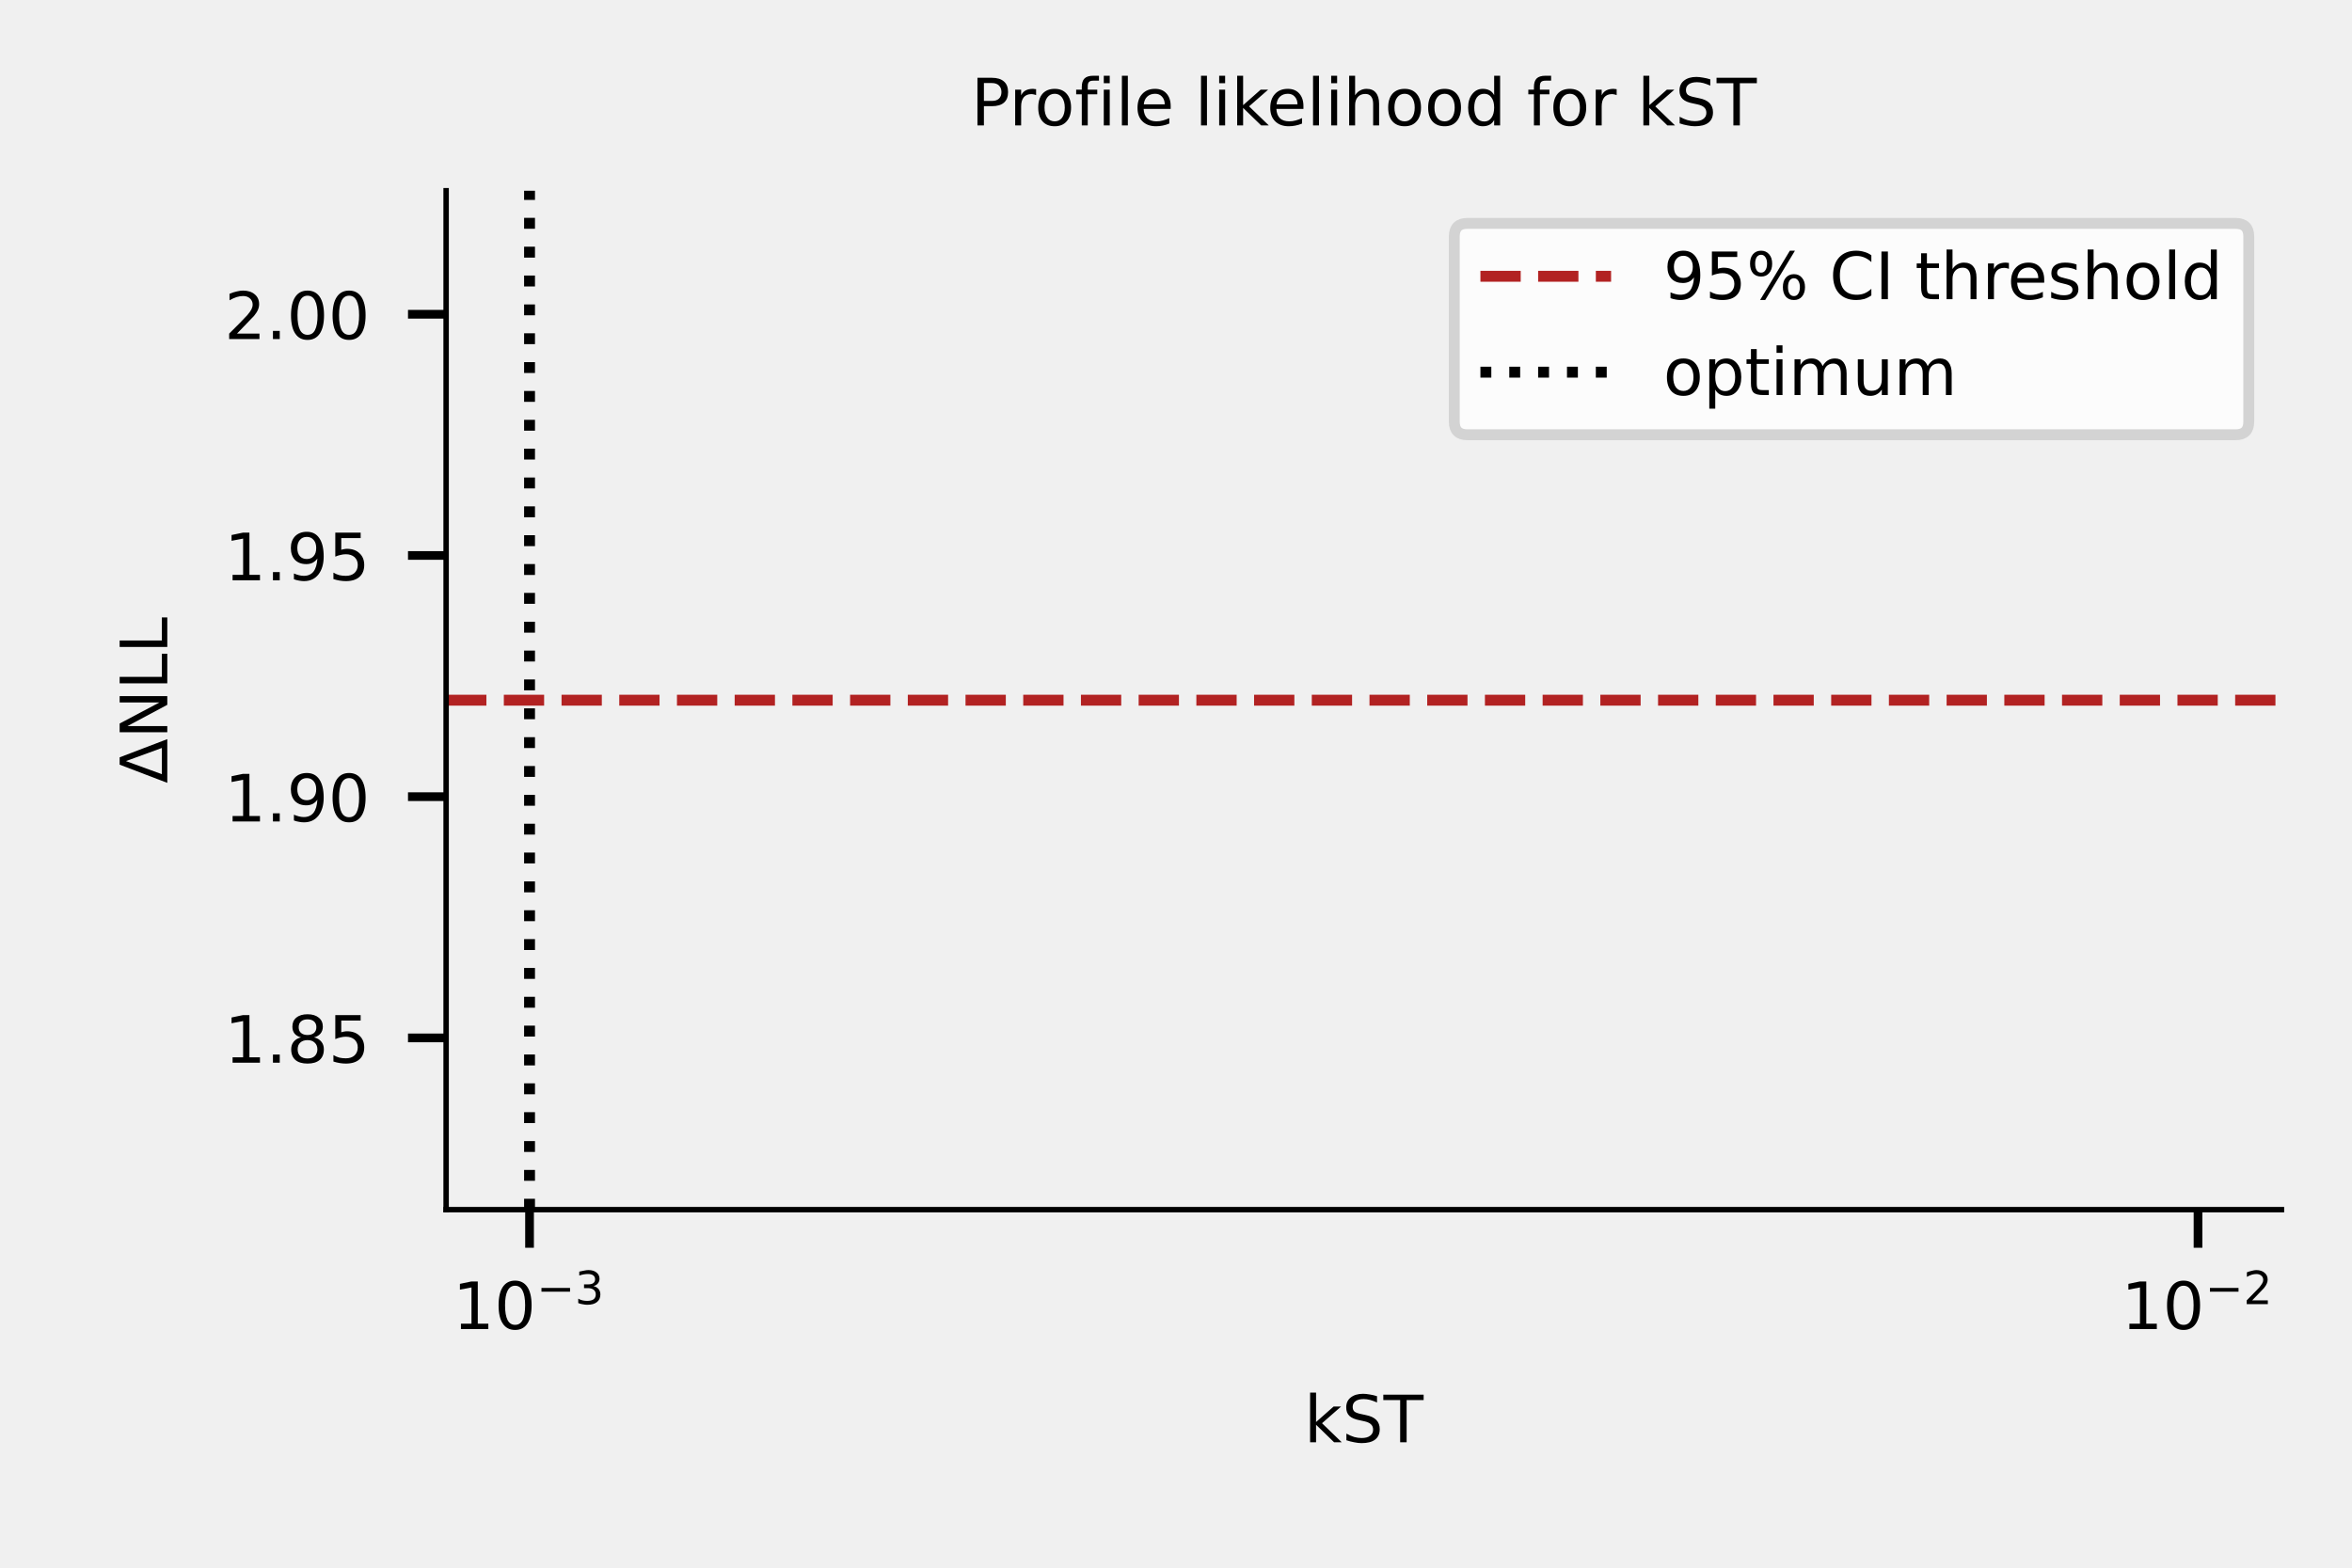
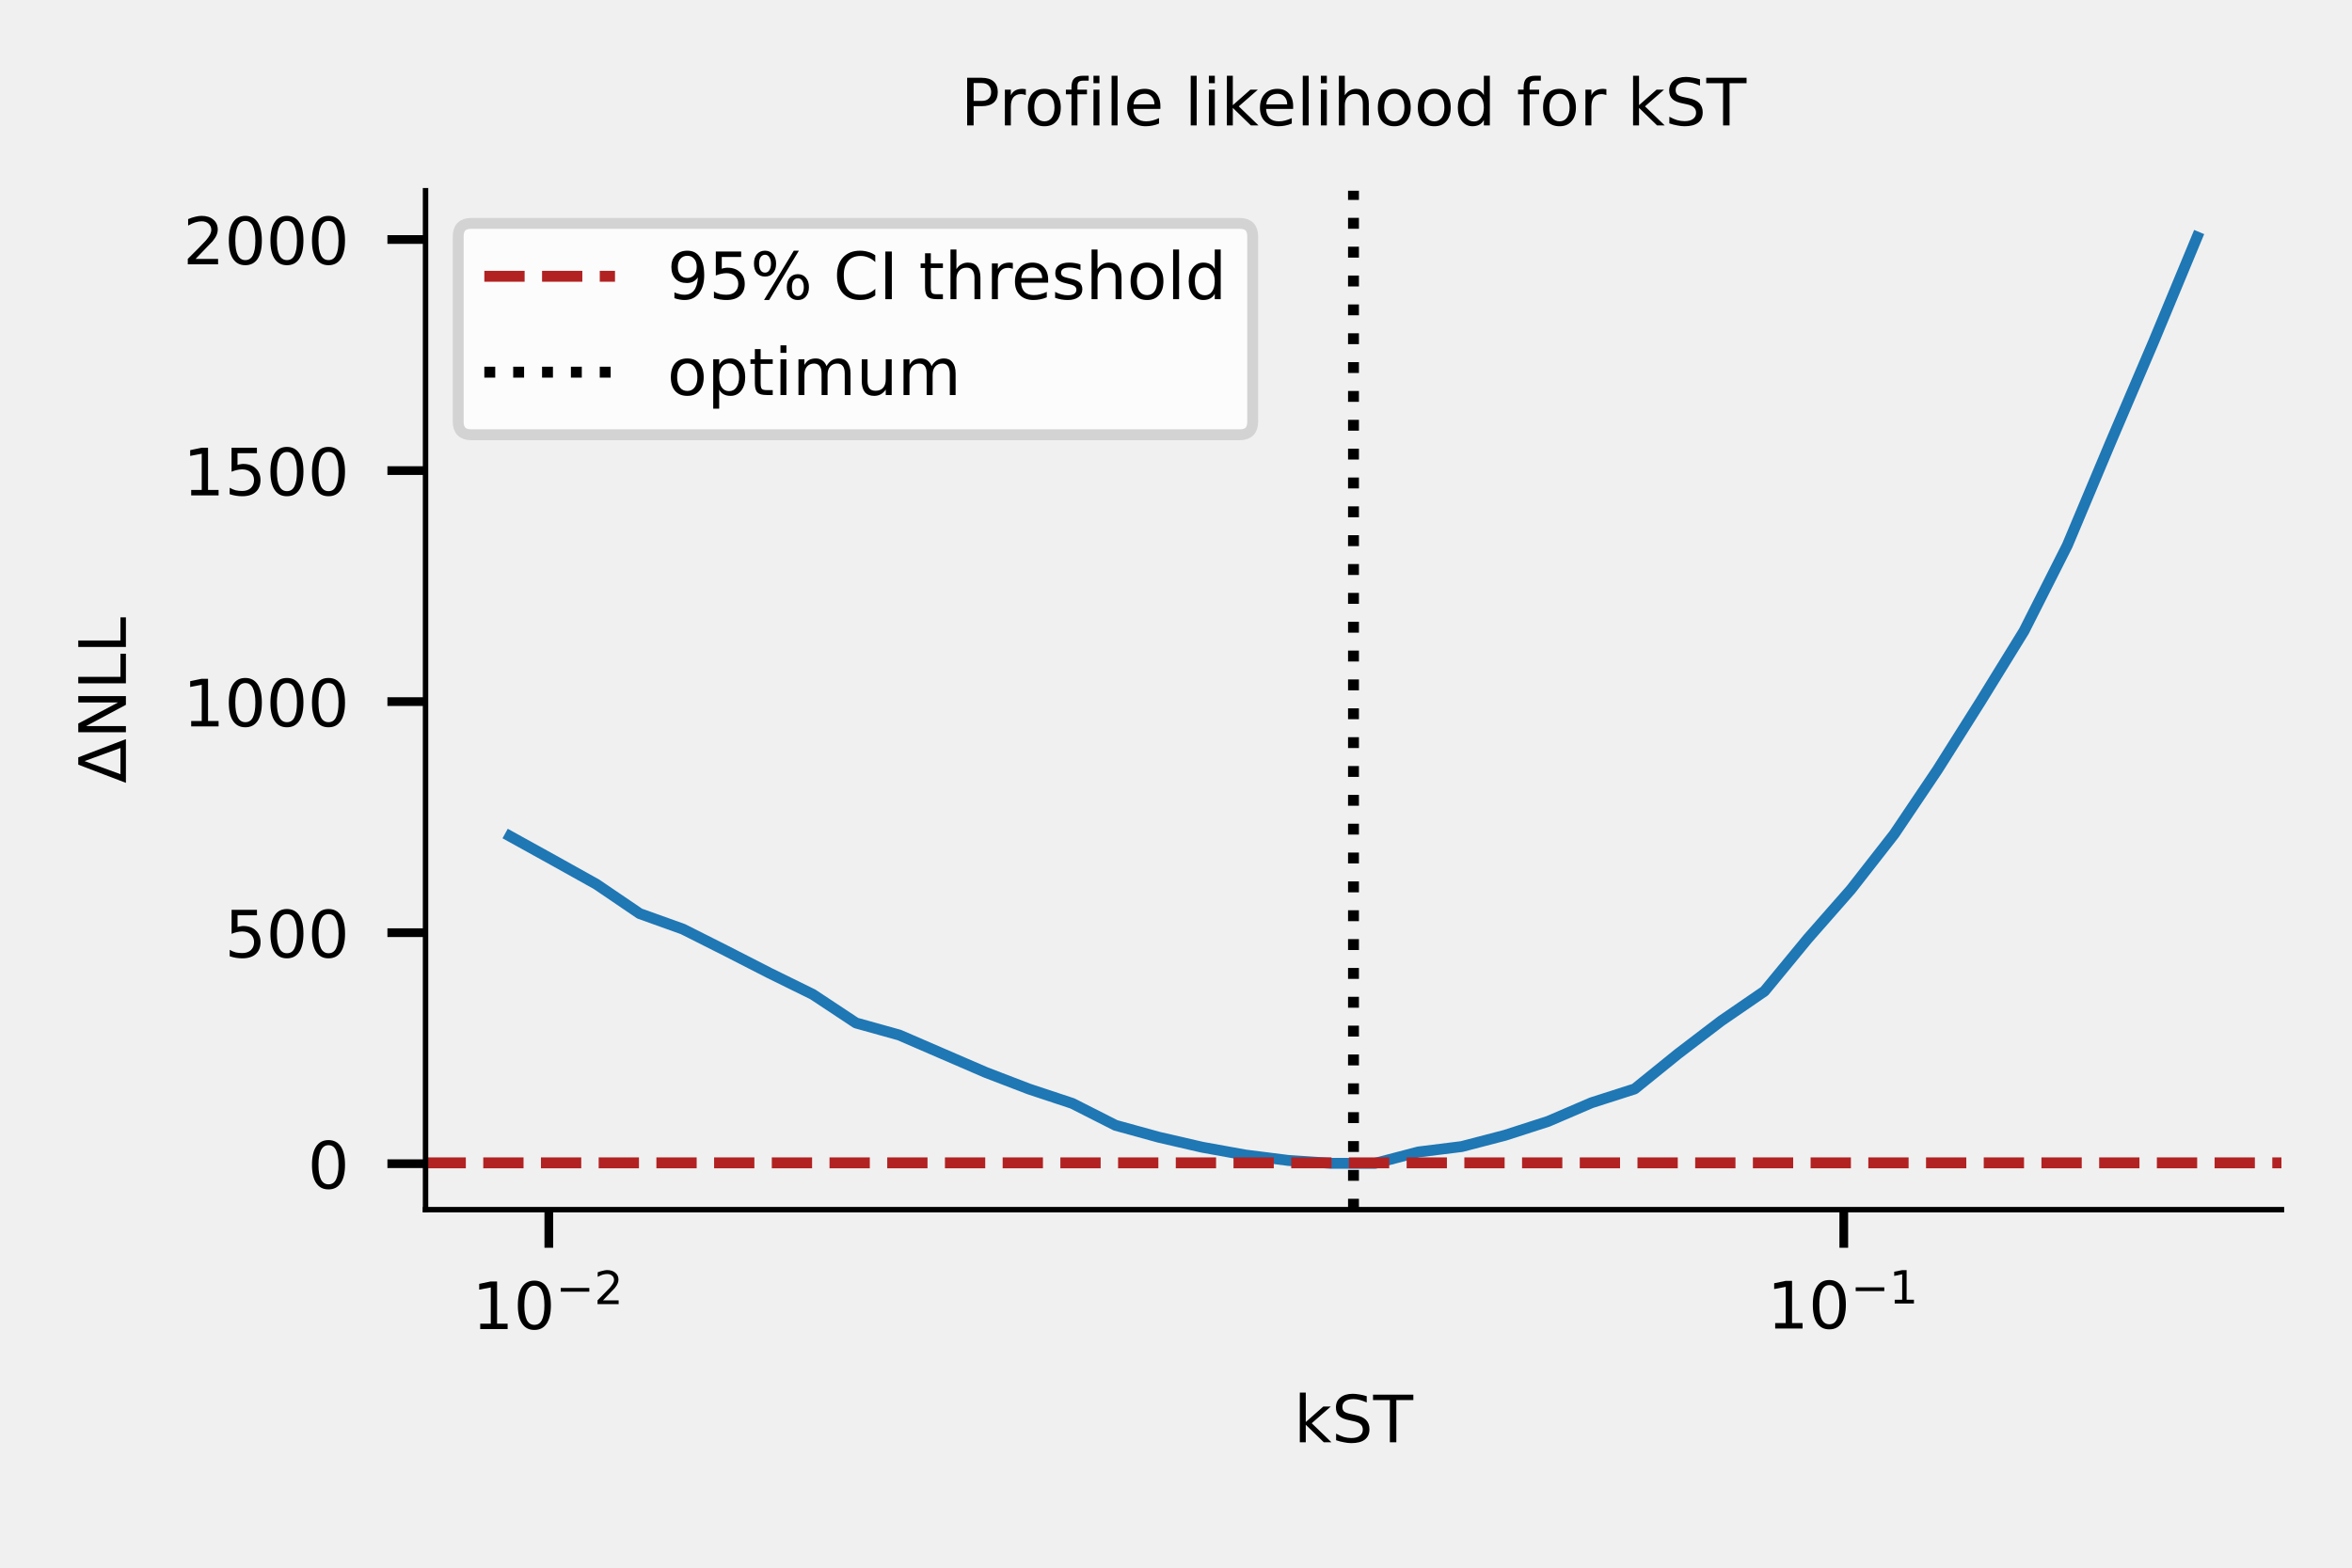
<svg xmlns="http://www.w3.org/2000/svg" xmlns:xlink="http://www.w3.org/1999/xlink" width="216pt" height="144pt" viewBox="0 0 216 144" version="1.1">
  <defs>
    <style type="text/css">*{stroke-linejoin: round; stroke-linecap: butt}</style>
  </defs>
  <g id="figure_1">
    <g id="patch_1">
      <path d="M 0 144  L 216 144  L 216 0  L 0 0  L 0 144  z " style="fill: none" />
    </g>
    <g id="axes_1">
      <g id="patch_2">
-         <path d="M 40.97 111.112  L 209.52 111.112  L 209.52 17.52  L 40.97 17.52  L 40.97 111.112  z " style="fill: none" />
+         <path d="M 39.08 111.112  L 209.52 111.112  L 209.52 17.52  L 39.08 17.52  L 39.08 111.112  z " style="fill: none" />
      </g>
      <g id="matplotlib.axis_1">
        <g id="xtick_1">
          <g id="line2d_1">
            <defs>
-               <path id="mf16df23acb" d="M 0 0  L 0 3.5  " style="stroke: #000000; stroke-width: 0.8" />
+               <path id="md683f9a354" d="M 0 0  L 0 3.5  " style="stroke: #000000; stroke-width: 0.8" />
            </defs>
            <g>
-               <use xlink:href="#mf16df23acb" x="48.631" y="111.112" style="stroke: #000000; stroke-width: 0.8" />
+               <use xlink:href="#md683f9a354" x="50.402" y="111.112" style="stroke: #000000; stroke-width: 0.8" />
            </g>
          </g>
          <g id="text_1">
-             <g transform="translate(41.58136 122.6711)">
+             <g transform="translate(43.35242 122.6711)">
              <text>
                <tspan x="0" y="-0.586" style="font-size: 6px; font-family: 'DejaVu Sans'">1</tspan>
                <tspan x="3.817" y="-0.586" style="font-size: 6px; font-family: 'DejaVu Sans'">0</tspan>
                <tspan x="7.692" y="-2.883" style="font-size: 4.2px; font-family: 'DejaVu Sans'">−</tspan>
-                 <tspan x="11.211" y="-2.883" style="font-size: 4.2px; font-family: 'DejaVu Sans'">3</tspan>
+                 <tspan x="11.211" y="-2.883" style="font-size: 4.2px; font-family: 'DejaVu Sans'">2</tspan>
              </text>
            </g>
          </g>
        </g>
        <g id="xtick_2">
          <g id="line2d_2">
            <g>
-               <use xlink:href="#mf16df23acb" x="201.859" y="111.112" style="stroke: #000000; stroke-width: 0.8" />
+               <use xlink:href="#md683f9a354" x="169.327" y="111.112" style="stroke: #000000; stroke-width: 0.8" />
            </g>
          </g>
          <g id="text_2">
-             <g transform="translate(194.8086 122.6711)">
+             <g transform="translate(162.2775 122.6711)">
              <text>
-                 <tspan x="0" y="-0.586" style="font-size: 6px; font-family: 'DejaVu Sans'">1</tspan>
-                 <tspan x="3.817" y="-0.586" style="font-size: 6px; font-family: 'DejaVu Sans'">0</tspan>
-                 <tspan x="7.692" y="-2.883" style="font-size: 4.2px; font-family: 'DejaVu Sans'">−</tspan>
-                 <tspan x="11.211" y="-2.883" style="font-size: 4.2px; font-family: 'DejaVu Sans'">2</tspan>
+                 <tspan x="0" y="-0.641" style="font-size: 6px; font-family: 'DejaVu Sans'">1</tspan>
+                 <tspan x="3.817" y="-0.641" style="font-size: 6px; font-family: 'DejaVu Sans'">0</tspan>
+                 <tspan x="7.692" y="-2.938" style="font-size: 4.2px; font-family: 'DejaVu Sans'">−</tspan>
+                 <tspan x="11.211" y="-2.938" style="font-size: 4.2px; font-family: 'DejaVu Sans'">1</tspan>
              </text>
            </g>
          </g>
        </g>
        <g id="xtick_3" />
        <g id="xtick_4" />
        <g id="xtick_5" />
        <g id="xtick_6" />
        <g id="xtick_7" />
        <g id="xtick_8" />
        <g id="xtick_9" />
        <g id="xtick_10" />
        <g id="xtick_11" />
+         <g id="xtick_12" />
        <g id="text_3">
-           <text style="font-size: 6px; font-family: 'DejaVu Sans', 'Arial', 'Helvetica', 'Lucida Grande', 'Verdana', 'Geneva', 'Lucid', 'Avant Garde', sans-serif; text-anchor: middle" x="125.245" y="132.478" transform="rotate(-0 125.245 132.4779)">kST</text>
+           <text style="font-size: 6px; font-family: 'DejaVu Sans', 'Arial', 'Helvetica', 'Lucida Grande', 'Verdana', 'Geneva', 'Lucid', 'Avant Garde', sans-serif; text-anchor: middle" x="124.3" y="132.478" transform="rotate(-0 124.3 132.4779)">kST</text>
        </g>
      </g>
      <g id="matplotlib.axis_2">
        <g id="ytick_1">
          <g id="line2d_3">
            <defs>
-               <path id="mabcae39b86" d="M 0 0  L -3.5 0  " style="stroke: #000000; stroke-width: 0.8" />
+               <path id="ma04f691ff8" d="M 0 0  L -3.5 0  " style="stroke: #000000; stroke-width: 0.8" />
            </defs>
            <g>
-               <use xlink:href="#mabcae39b86" x="40.97" y="95.336" style="stroke: #000000; stroke-width: 0.8" />
+               <use xlink:href="#ma04f691ff8" x="39.08" y="106.893" style="stroke: #000000; stroke-width: 0.8" />
            </g>
          </g>
          <g id="text_4">
-             <text style="font-size: 6px; font-family: 'DejaVu Sans', 'Arial', 'Helvetica', 'Lucida Grande', 'Verdana', 'Geneva', 'Lucid', 'Avant Garde', sans-serif; text-anchor: end" x="33.97" y="97.616" transform="rotate(-0 33.97 97.61561)">1.85</text>
+             <text style="font-size: 6px; font-family: 'DejaVu Sans', 'Arial', 'Helvetica', 'Lucida Grande', 'Verdana', 'Geneva', 'Lucid', 'Avant Garde', sans-serif; text-anchor: end" x="32.08" y="109.173" transform="rotate(-0 32.08 109.1728)">0</text>
          </g>
        </g>
        <g id="ytick_2">
          <g id="line2d_4">
            <g>
-               <use xlink:href="#mabcae39b86" x="40.97" y="73.179" style="stroke: #000000; stroke-width: 0.8" />
+               <use xlink:href="#ma04f691ff8" x="39.08" y="85.67" style="stroke: #000000; stroke-width: 0.8" />
            </g>
          </g>
          <g id="text_5">
-             <text style="font-size: 6px; font-family: 'DejaVu Sans', 'Arial', 'Helvetica', 'Lucida Grande', 'Verdana', 'Geneva', 'Lucid', 'Avant Garde', sans-serif; text-anchor: end" x="33.97" y="75.458" transform="rotate(-0 33.97 75.45841)">1.90</text>
+             <text style="font-size: 6px; font-family: 'DejaVu Sans', 'Arial', 'Helvetica', 'Lucida Grande', 'Verdana', 'Geneva', 'Lucid', 'Avant Garde', sans-serif; text-anchor: end" x="32.08" y="87.95" transform="rotate(-0 32.08 87.94956)">500</text>
          </g>
        </g>
        <g id="ytick_3">
          <g id="line2d_5">
            <g>
-               <use xlink:href="#mabcae39b86" x="40.97" y="51.022" style="stroke: #000000; stroke-width: 0.8" />
+               <use xlink:href="#ma04f691ff8" x="39.08" y="64.447" style="stroke: #000000; stroke-width: 0.8" />
            </g>
          </g>
          <g id="text_6">
-             <text style="font-size: 6px; font-family: 'DejaVu Sans', 'Arial', 'Helvetica', 'Lucida Grande', 'Verdana', 'Geneva', 'Lucid', 'Avant Garde', sans-serif; text-anchor: end" x="33.97" y="53.301" transform="rotate(-0 33.97 53.30121)">1.95</text>
+             <text style="font-size: 6px; font-family: 'DejaVu Sans', 'Arial', 'Helvetica', 'Lucida Grande', 'Verdana', 'Geneva', 'Lucid', 'Avant Garde', sans-serif; text-anchor: end" x="32.08" y="66.726" transform="rotate(-0 32.08 66.72634)">1000</text>
          </g>
        </g>
        <g id="ytick_4">
          <g id="line2d_6">
            <g>
-               <use xlink:href="#mabcae39b86" x="40.97" y="28.864" style="stroke: #000000; stroke-width: 0.8" />
+               <use xlink:href="#ma04f691ff8" x="39.08" y="43.224" style="stroke: #000000; stroke-width: 0.8" />
            </g>
          </g>
          <g id="text_7">
-             <text style="font-size: 6px; font-family: 'DejaVu Sans', 'Arial', 'Helvetica', 'Lucida Grande', 'Verdana', 'Geneva', 'Lucid', 'Avant Garde', sans-serif; text-anchor: end" x="33.97" y="31.144" transform="rotate(-0 33.97 31.14402)">2.00</text>
+             <text style="font-size: 6px; font-family: 'DejaVu Sans', 'Arial', 'Helvetica', 'Lucida Grande', 'Verdana', 'Geneva', 'Lucid', 'Avant Garde', sans-serif; text-anchor: end" x="32.08" y="45.503" transform="rotate(-0 32.08 45.50312)">1500</text>
          </g>
        </g>
-         <g id="text_8">
-           <text style="font-size: 6px; font-family: 'DejaVu Sans', 'Arial', 'Helvetica', 'Lucida Grande', 'Verdana', 'Geneva', 'Lucid', 'Avant Garde', sans-serif; text-anchor: middle" x="15.363" y="64.316" transform="rotate(-90 15.36281 64.316)">ΔNLL</text>
+         <g id="ytick_5">
+           <g id="line2d_7">
+             <g>
+               <use xlink:href="#ma04f691ff8" x="39.08" y="22" style="stroke: #000000; stroke-width: 0.8" />
+             </g>
+           </g>
+           <g id="text_8">
+             <text style="font-size: 6px; font-family: 'DejaVu Sans', 'Arial', 'Helvetica', 'Lucida Grande', 'Verdana', 'Geneva', 'Lucid', 'Avant Garde', sans-serif; text-anchor: end" x="32.08" y="24.28" transform="rotate(-0 32.08 24.2799)">2000</text>
+           </g>
+         </g>
+         <g id="text_9">
+           <text style="font-size: 6px; font-family: 'DejaVu Sans', 'Arial', 'Helvetica', 'Lucida Grande', 'Verdana', 'Geneva', 'Lucid', 'Avant Garde', sans-serif; text-anchor: middle" x="11.562" y="64.316" transform="rotate(-90 11.56219 64.316)">ΔNLL</text>
        </g>
      </g>
-       <g id="line2d_7">
-         <path clip-path="url(#pc89ff36dbb)" style="fill: none; stroke: #1f77b4; stroke-linecap: square" />
-       </g>
      <g id="line2d_8">
-         <path d="M 40.97 64.316  L 209.52 64.316  " clip-path="url(#pc89ff36dbb)" style="fill: none; stroke-dasharray: 3.7,1.6; stroke-dashoffset: 0; stroke: #b22222" />
+         <path d="M 46.827 76.806  L 50.8 79.004  L 54.773 81.22  L 58.746 83.919  L 62.719 85.345  L 66.692 87.346  L 70.665 89.381  L 74.638 91.335  L 78.611 93.964  L 82.584 95.072  L 86.557 96.791  L 90.53 98.508  L 94.503 100.034  L 98.476 101.352  L 102.449 103.366  L 106.422 104.46  L 110.395 105.376  L 114.368 106.094  L 118.341 106.595  L 122.314 106.858  L 126.286 106.857  L 130.259 105.814  L 134.232 105.319  L 138.205 104.285  L 142.178 103.003  L 146.151 101.296  L 150.124 100.021  L 154.097 96.805  L 158.07 93.774  L 162.043 91.046  L 166.016 86.222  L 169.989 81.698  L 173.962 76.612  L 177.935 70.707  L 181.908 64.406  L 185.881 57.961  L 189.854 50.1  L 193.827 40.64  L 197.8 31.342  L 201.773 21.774  " clip-path="url(#p115920460e)" style="fill: none; stroke: #1f77b4; stroke-linecap: square" />
      </g>
      <g id="line2d_9">
-         <path d="M 48.631 111.112  L 48.631 17.52  " clip-path="url(#pc89ff36dbb)" style="fill: none; stroke-dasharray: 1,1.65; stroke-dashoffset: 0; stroke: #000000" />
+         <path d="M 39.08 106.812  L 209.52 106.812  " clip-path="url(#p115920460e)" style="fill: none; stroke-dasharray: 3.7,1.6; stroke-dashoffset: 0; stroke: #b22222" />
+       </g>
+       <g id="line2d_10">
+         <path d="M 124.3 111.112  L 124.3 17.52  " clip-path="url(#p115920460e)" style="fill: none; stroke-dasharray: 1,1.65; stroke-dashoffset: 0; stroke: #000000" />
      </g>
      <g id="patch_3">
-         <path d="M 40.97 111.112  L 40.97 17.52  " style="fill: none; stroke: #000000; stroke-width: 0.5; stroke-linejoin: miter; stroke-linecap: square" />
+         <path d="M 39.08 111.112  L 39.08 17.52  " style="fill: none; stroke: #000000; stroke-width: 0.5; stroke-linejoin: miter; stroke-linecap: square" />
      </g>
      <g id="patch_4">
-         <path d="M 40.97 111.112  L 209.52 111.112  " style="fill: none; stroke: #000000; stroke-width: 0.5; stroke-linejoin: miter; stroke-linecap: square" />
+         <path d="M 39.08 111.112  L 209.52 111.112  " style="fill: none; stroke: #000000; stroke-width: 0.5; stroke-linejoin: miter; stroke-linecap: square" />
      </g>
-       <g id="text_9">
-         <text style="font-size: 6px; font-family: 'DejaVu Sans', 'Arial', 'Helvetica', 'Lucida Grande', 'Verdana', 'Geneva', 'Lucid', 'Avant Garde', sans-serif; text-anchor: middle" x="125.245" y="11.52" transform="rotate(-0 125.245 11.52)">Profile likelihood for kST</text>
+       <g id="text_10">
+         <text style="font-size: 6px; font-family: 'DejaVu Sans', 'Arial', 'Helvetica', 'Lucida Grande', 'Verdana', 'Geneva', 'Lucid', 'Avant Garde', sans-serif; text-anchor: middle" x="124.3" y="11.52" transform="rotate(-0 124.3 11.52)">Profile likelihood for kST</text>
      </g>
      <g id="legend_1">
        <g id="patch_5">
-           <path d="M 134.757 39.934  L 205.32 39.934  Q 206.52 39.934 206.52 38.734  L 206.52 21.72  Q 206.52 20.52 205.32 20.52  L 134.757 20.52  Q 133.557 20.52 133.557 21.72  L 133.557 38.734  Q 133.557 39.934 134.757 39.934  z " style="fill: #ffffff; opacity: 0.8; stroke: #cccccc; stroke-linejoin: miter" />
-         </g>
-         <g id="line2d_10">
-           <path d="M 135.957 25.379  L 141.957 25.379  L 147.957 25.379  " style="fill: none; stroke-dasharray: 3.7,1.6; stroke-dashoffset: 0; stroke: #b22222" />
-         </g>
-         <g id="text_10">
-           <text style="font-size: 6px; font-family: 'DejaVu Sans', 'Arial', 'Helvetica', 'Lucida Grande', 'Verdana', 'Geneva', 'Lucid', 'Avant Garde', sans-serif; text-anchor: start" x="152.757" y="27.479" transform="rotate(-0 152.7572 27.47906)">95% CI threshold</text>
+           <path d="M 43.28 39.934  L 113.843 39.934  Q 115.043 39.934 115.043 38.734  L 115.043 21.72  Q 115.043 20.52 113.843 20.52  L 43.28 20.52  Q 42.08 20.52 42.08 21.72  L 42.08 38.734  Q 42.08 39.934 43.28 39.934  z " style="fill: #ffffff; opacity: 0.8; stroke: #cccccc; stroke-linejoin: miter" />
        </g>
        <g id="line2d_11">
-           <path d="M 135.957 34.186  L 141.957 34.186  L 147.957 34.186  " style="fill: none; stroke-dasharray: 1,1.65; stroke-dashoffset: 0; stroke: #000000" />
+           <path d="M 44.48 25.379  L 50.48 25.379  L 56.48 25.379  " style="fill: none; stroke-dasharray: 3.7,1.6; stroke-dashoffset: 0; stroke: #b22222" />
        </g>
        <g id="text_11">
-           <text style="font-size: 6px; font-family: 'DejaVu Sans', 'Arial', 'Helvetica', 'Lucida Grande', 'Verdana', 'Geneva', 'Lucid', 'Avant Garde', sans-serif; text-anchor: start" x="152.757" y="36.286" transform="rotate(-0 152.7572 36.28594)">optimum</text>
+           <text style="font-size: 6px; font-family: 'DejaVu Sans', 'Arial', 'Helvetica', 'Lucida Grande', 'Verdana', 'Geneva', 'Lucid', 'Avant Garde', sans-serif; text-anchor: start" x="61.28" y="27.479" transform="rotate(-0 61.28 27.47906)">95% CI threshold</text>
+         </g>
+         <g id="line2d_12">
+           <path d="M 44.48 34.186  L 50.48 34.186  L 56.48 34.186  " style="fill: none; stroke-dasharray: 1,1.65; stroke-dashoffset: 0; stroke: #000000" />
+         </g>
+         <g id="text_12">
+           <text style="font-size: 6px; font-family: 'DejaVu Sans', 'Arial', 'Helvetica', 'Lucida Grande', 'Verdana', 'Geneva', 'Lucid', 'Avant Garde', sans-serif; text-anchor: start" x="61.28" y="36.286" transform="rotate(-0 61.28 36.28594)">optimum</text>
        </g>
      </g>
    </g>
  </g>
  <defs>
-     <clipPath id="pc89ff36dbb">
-       <rect x="40.97" y="17.52" width="168.55" height="93.592" />
+     <clipPath id="p115920460e">
+       <rect x="39.08" y="17.52" width="170.44" height="93.592" />
    </clipPath>
  </defs>
</svg>
